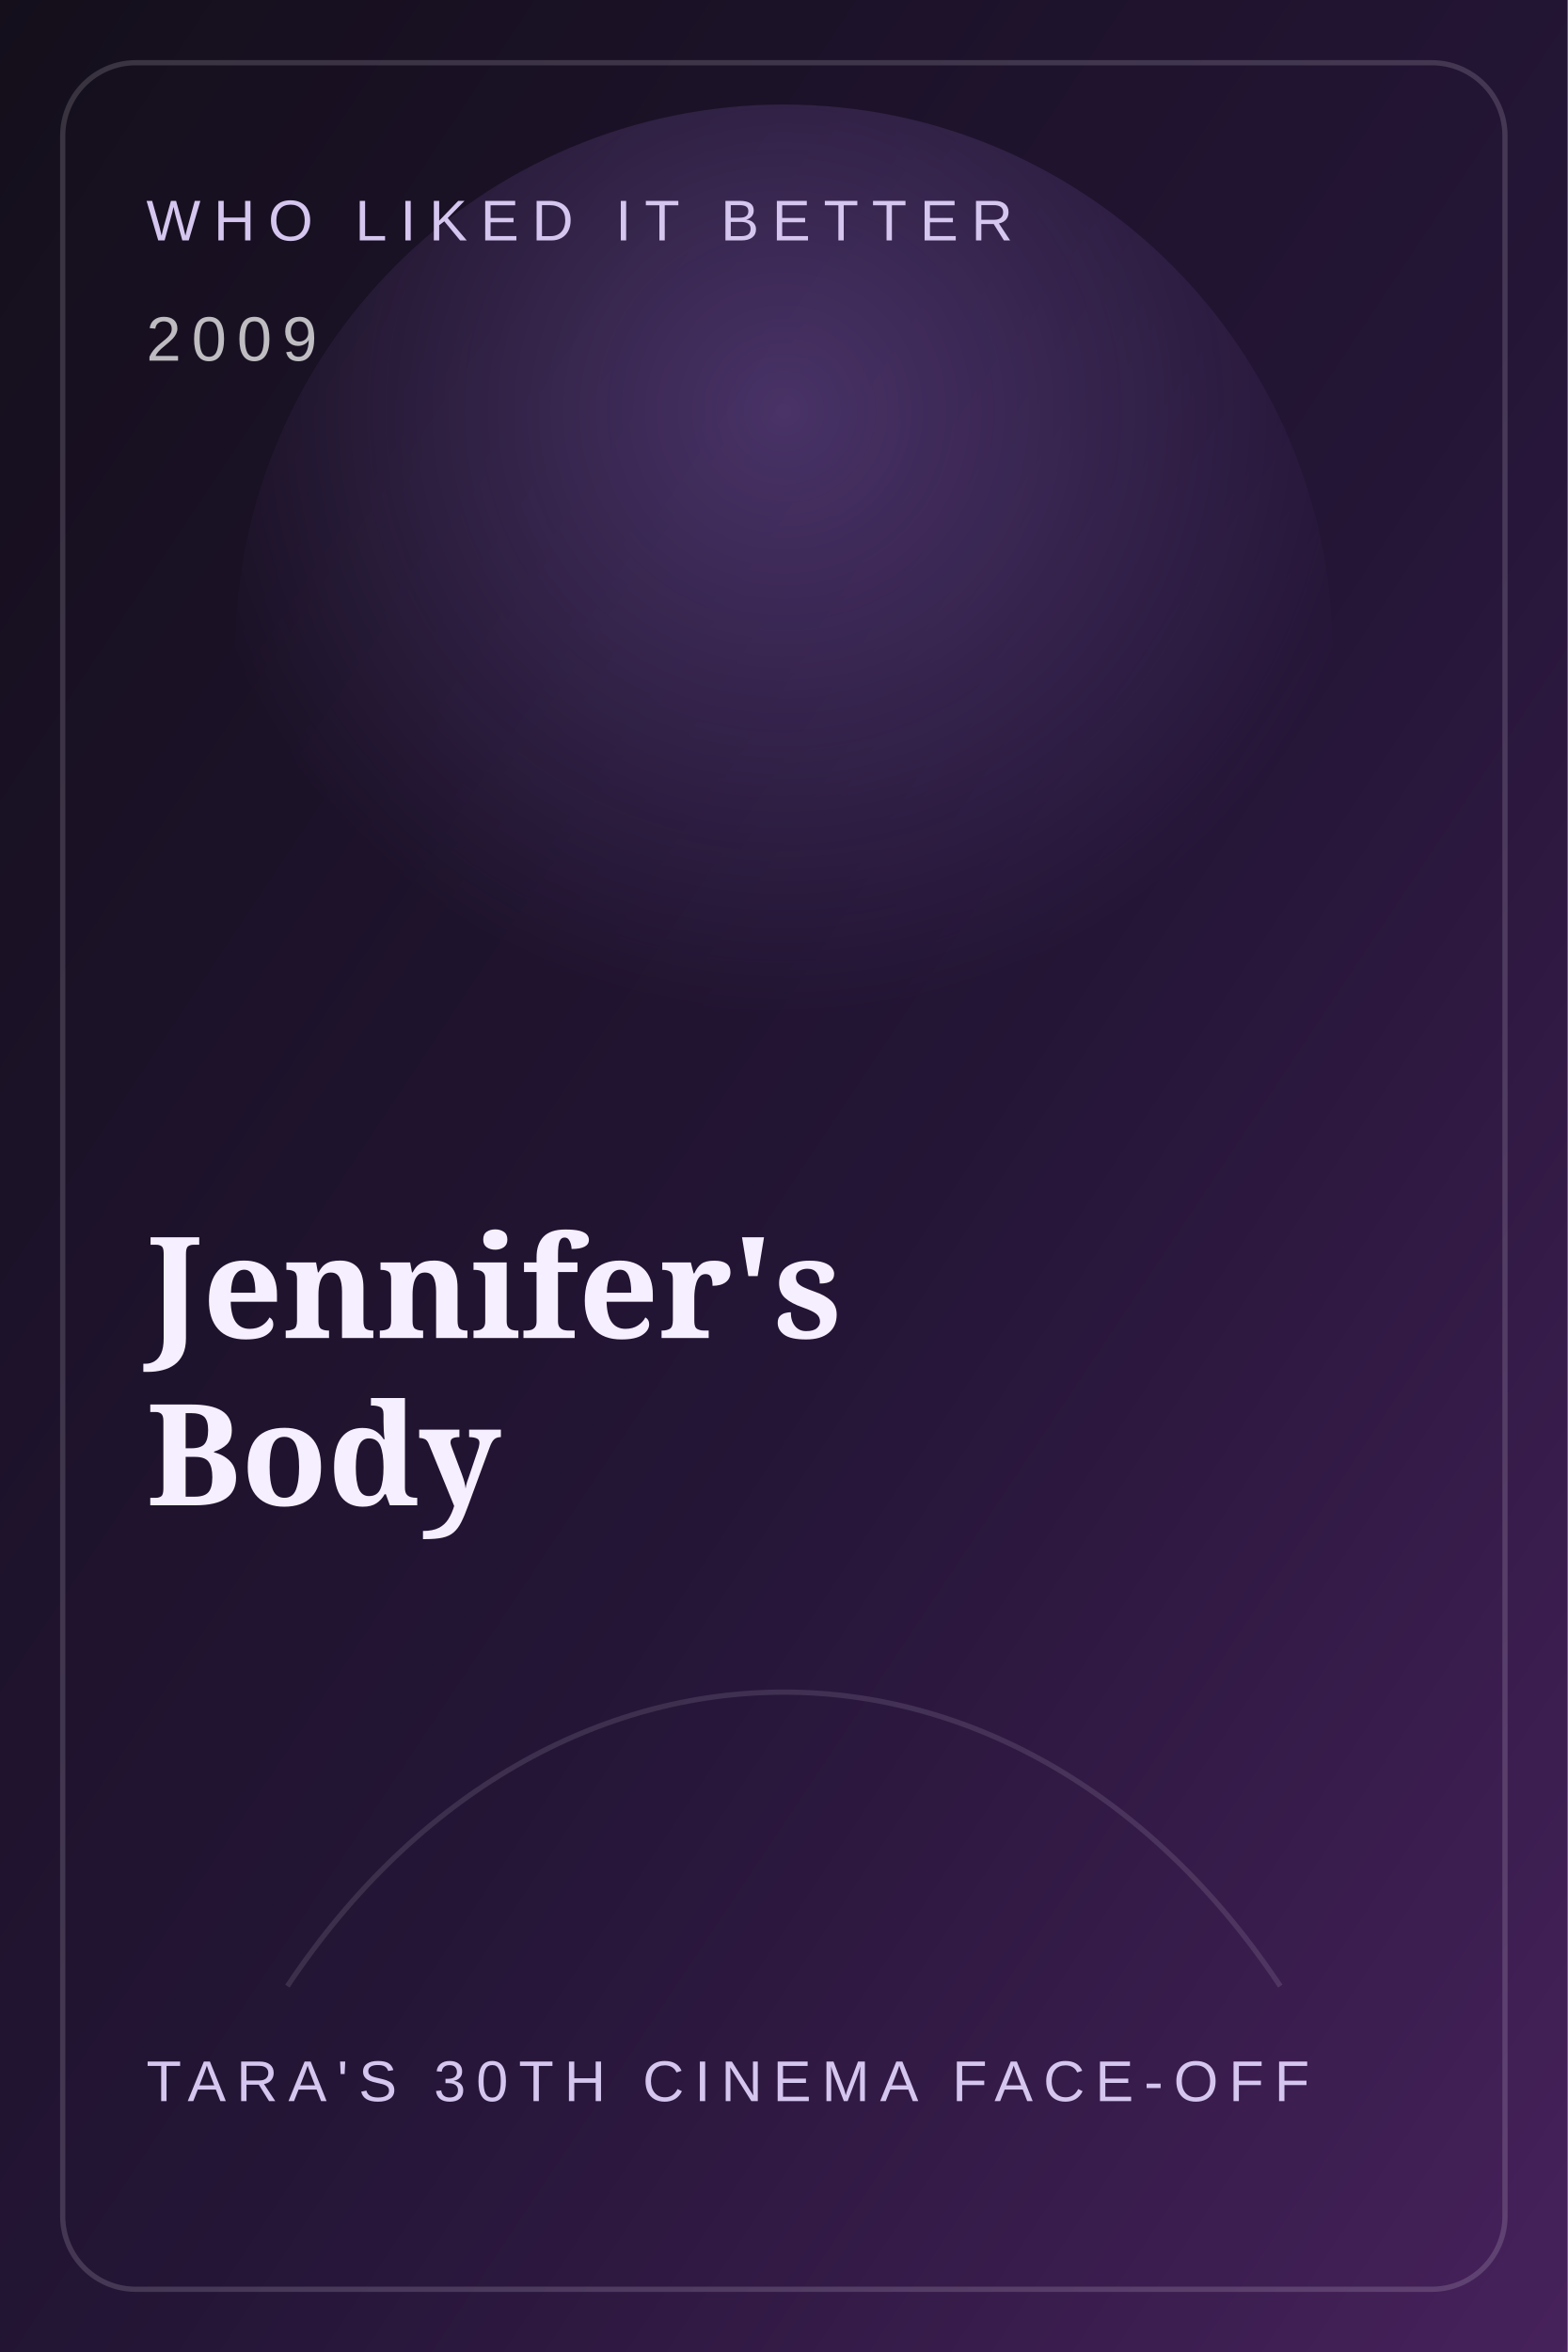
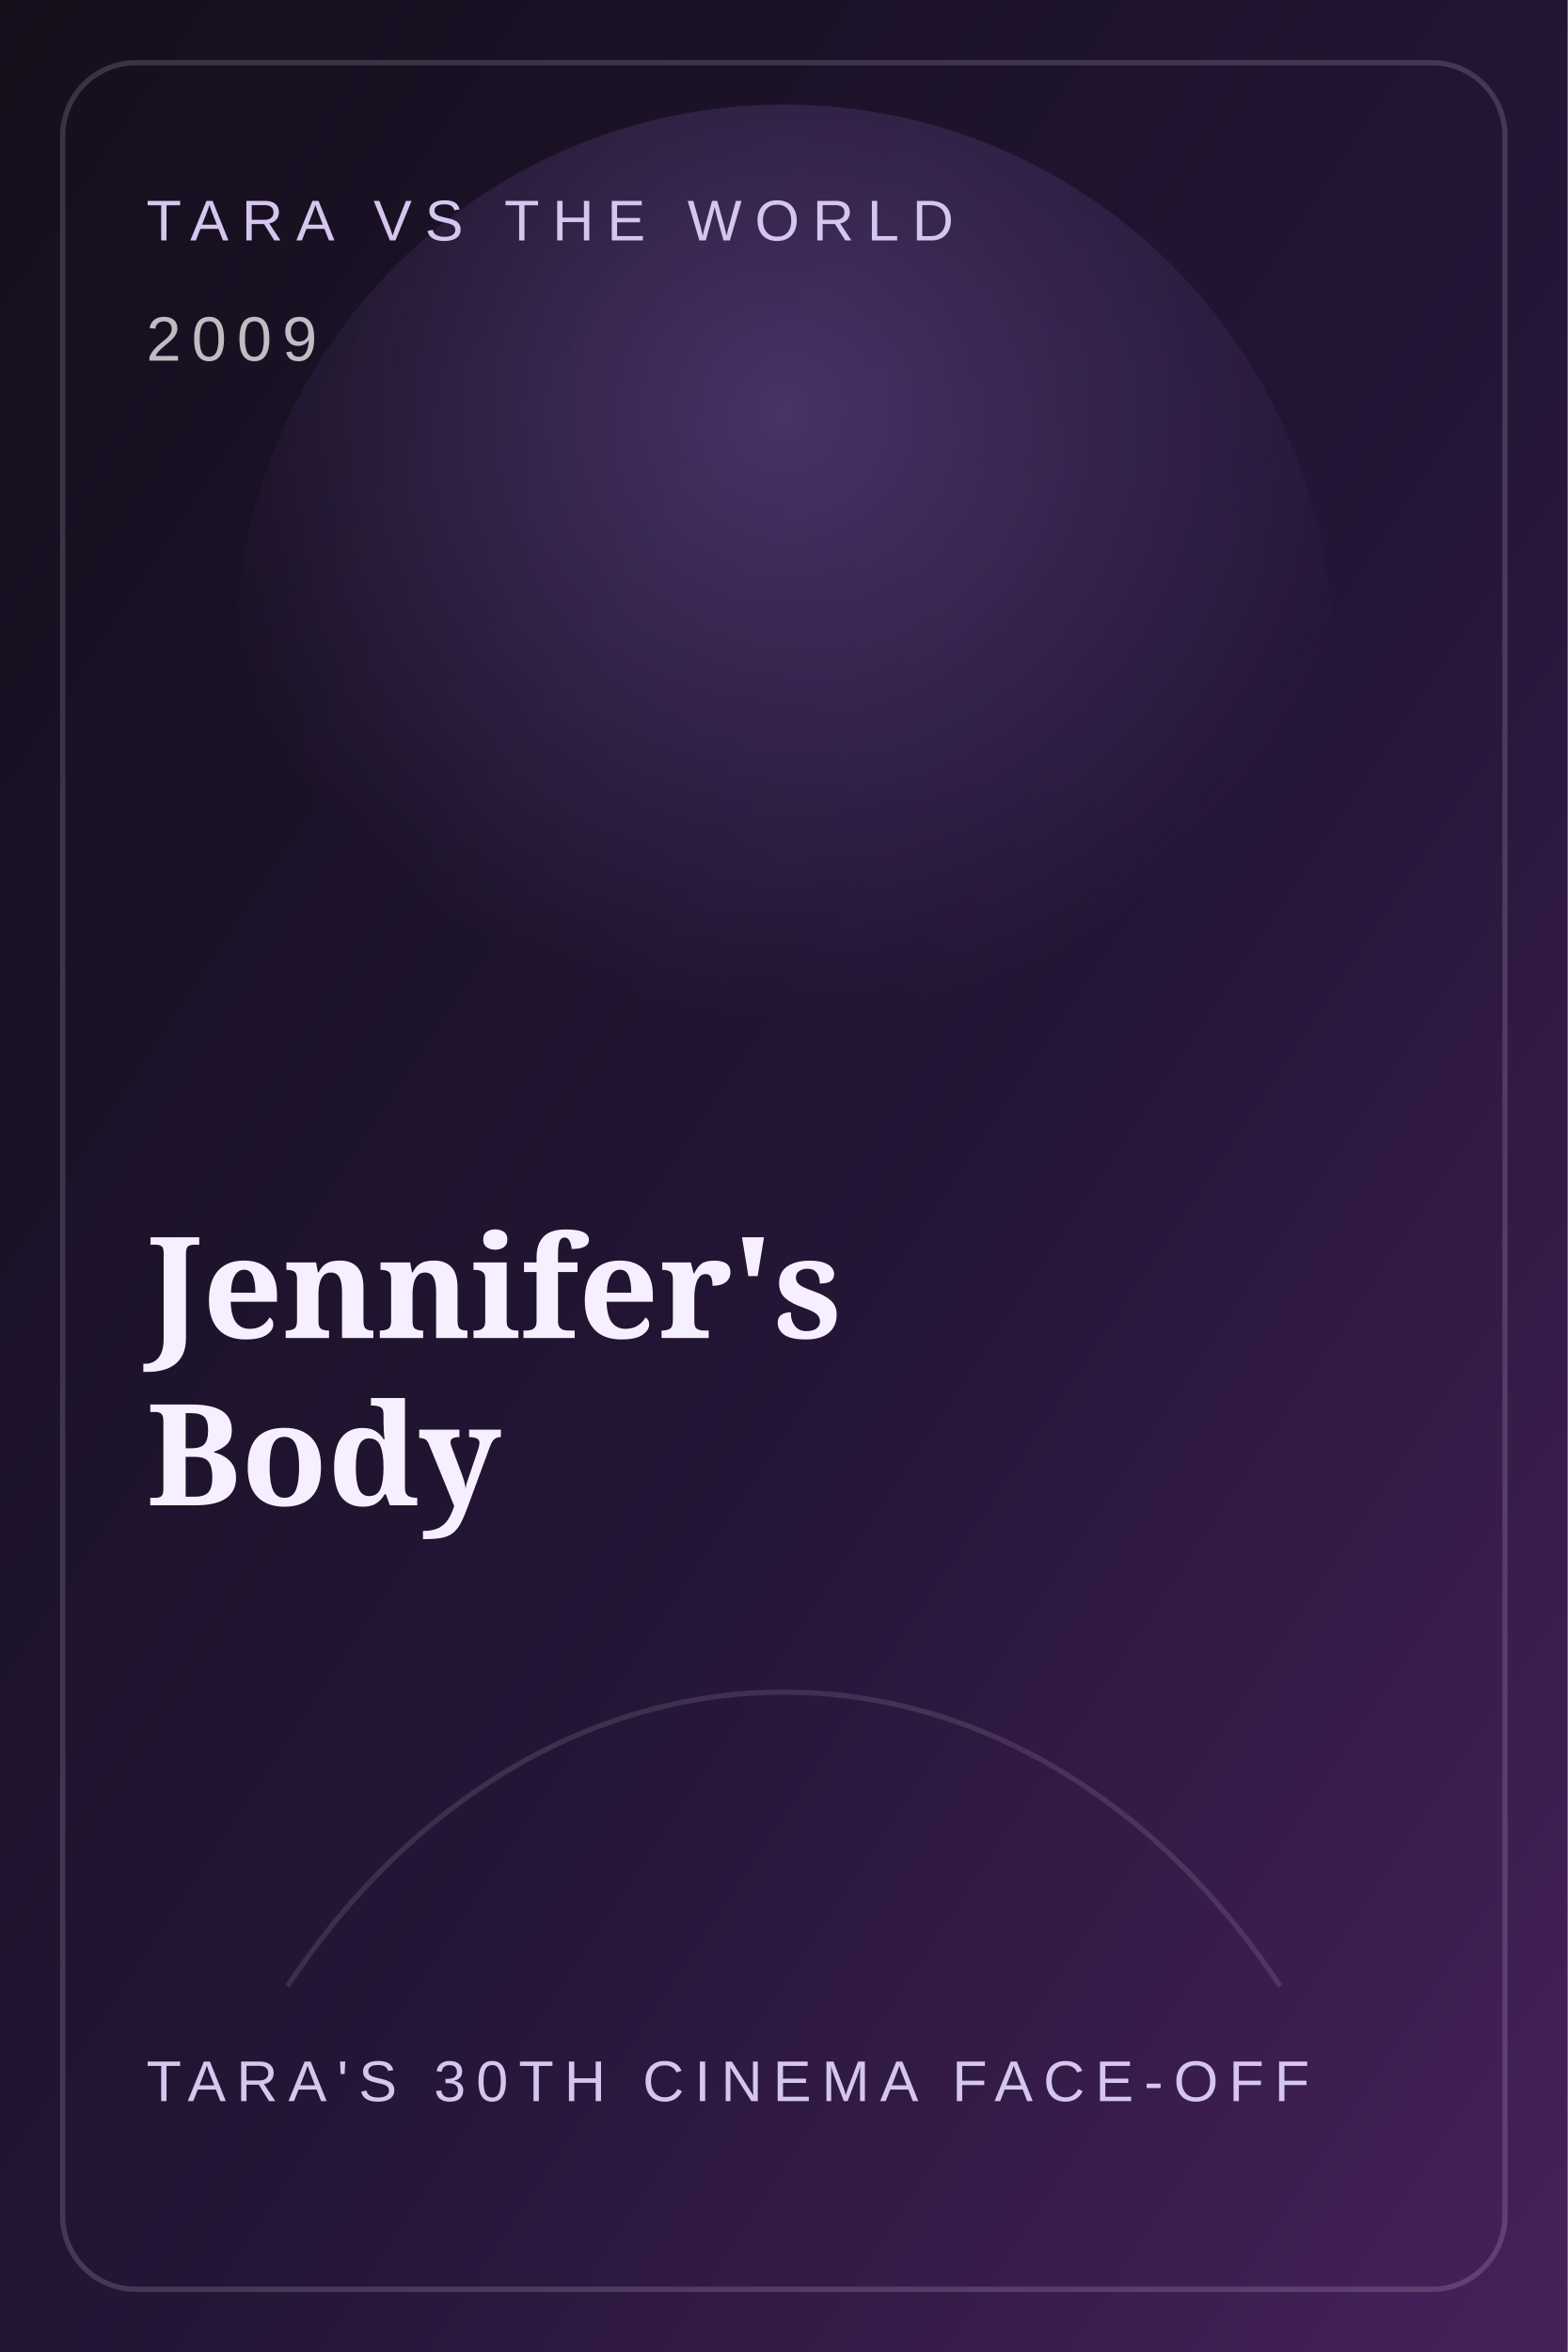
<svg xmlns="http://www.w3.org/2000/svg" width="600" height="900" viewBox="0 0 600 900" role="img" aria-labelledby="title desc">
  <defs>
    <linearGradient id="bg" x1="0" y1="0" x2="1" y2="1">
      <stop offset="0%" stop-color="#140f1b" />
      <stop offset="55%" stop-color="#241536" />
      <stop offset="100%" stop-color="#47225c" />
    </linearGradient>
    <radialGradient id="halo" cx="50%" cy="28%" r="55%">
      <stop offset="0%" stop-color="#b784ff" stop-opacity="0.28" />
      <stop offset="100%" stop-color="#b784ff" stop-opacity="0" />
    </radialGradient>
  </defs>
  <rect width="600" height="900" fill="url(#bg)" />
  <rect x="24" y="24" width="552" height="852" rx="28" fill="none" stroke="#f6efff" stroke-opacity="0.16" stroke-width="2" />
  <circle cx="300" cy="250" r="210" fill="url(#halo)" />
  <path d="M110 760C210 610 390 610 490 760" fill="none" stroke="#f6efff" stroke-opacity="0.12" stroke-width="2" />
-   <text x="56" y="92" fill="#d5c6ef" font-family="Arial, sans-serif" font-size="22" letter-spacing="5">WHO LIKED IT BETTER</text>
+   <text x="56" y="92" fill="#d5c6ef" font-family="Arial, sans-serif" font-size="22" letter-spacing="5">TARA VS THE WORLD</text>
  <text x="56" y="138" fill="#ffffff" fill-opacity="0.72" font-family="Arial, sans-serif" font-size="24" letter-spacing="4">2009</text>
  <text x="56" y="512" fill="#f6efff" font-family="Georgia, serif" font-size="54" font-weight="700">Jennifer's</text>
  <text x="56" y="576" fill="#f6efff" font-family="Georgia, serif" font-size="54" font-weight="700">Body</text>
  <text x="56" y="804" fill="#d5c6ef" font-family="Arial, sans-serif" font-size="22" letter-spacing="4">TARA'S 30TH CINEMA FACE-OFF</text>
</svg>
